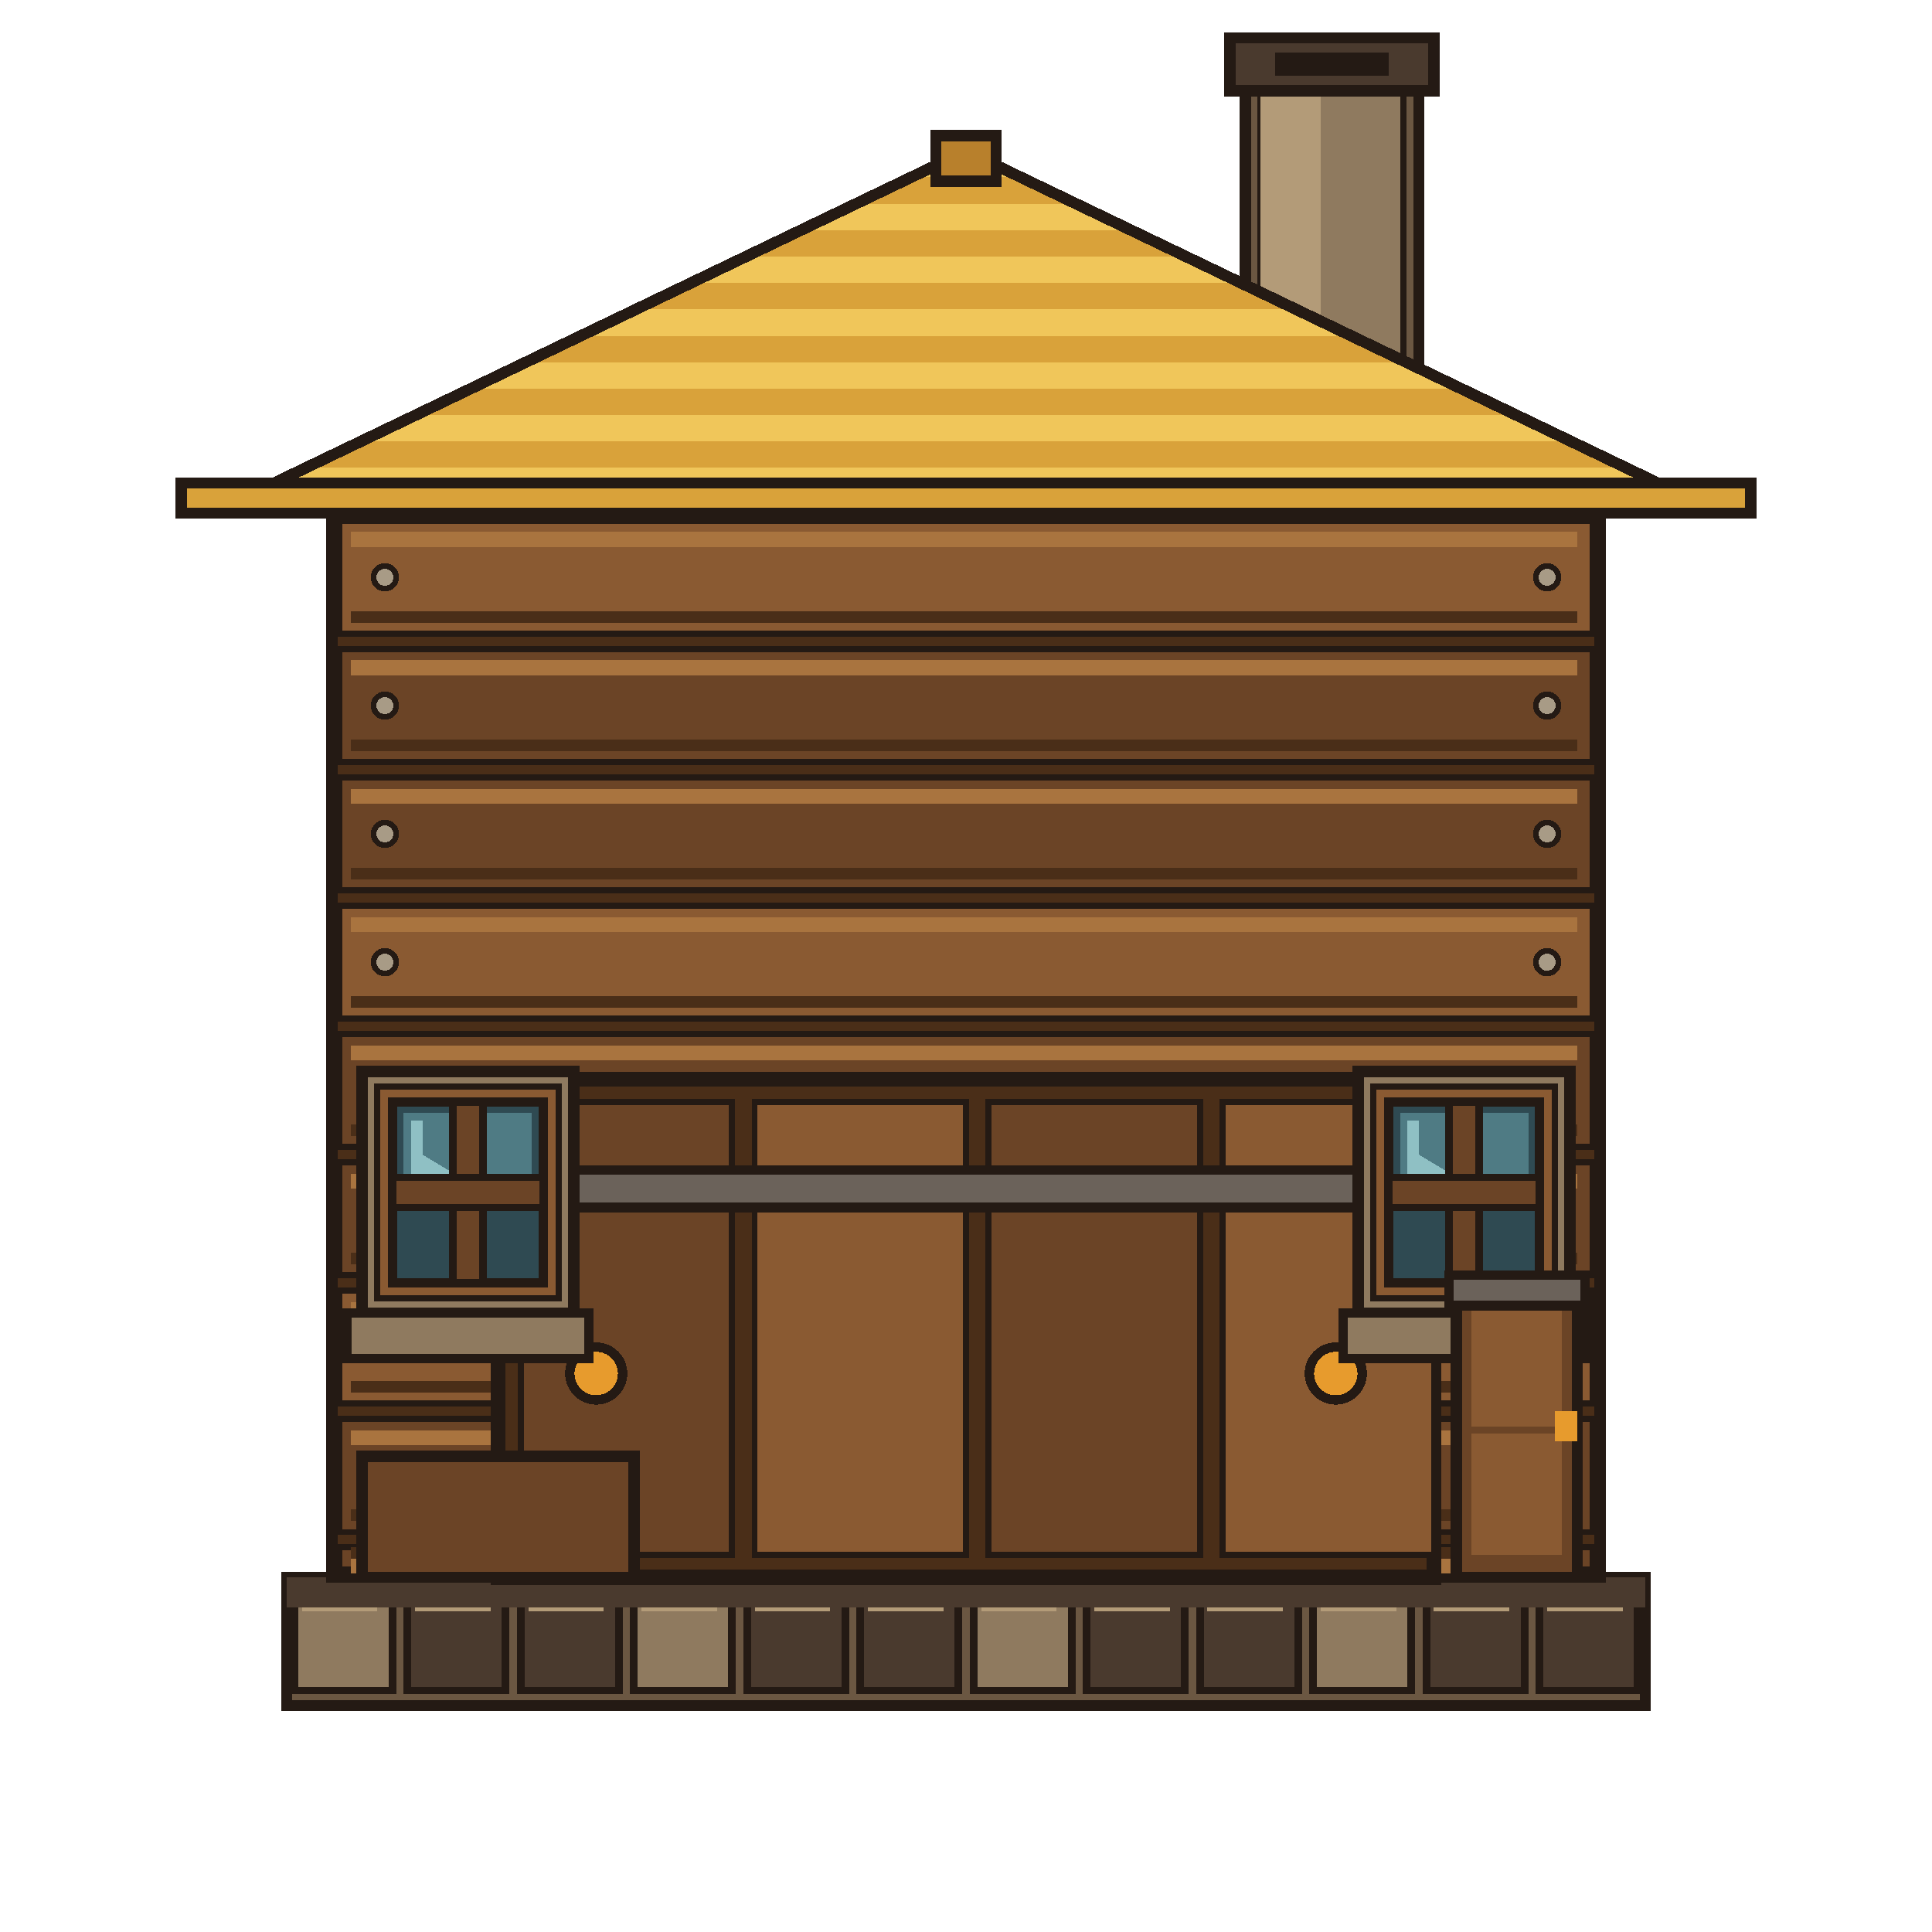
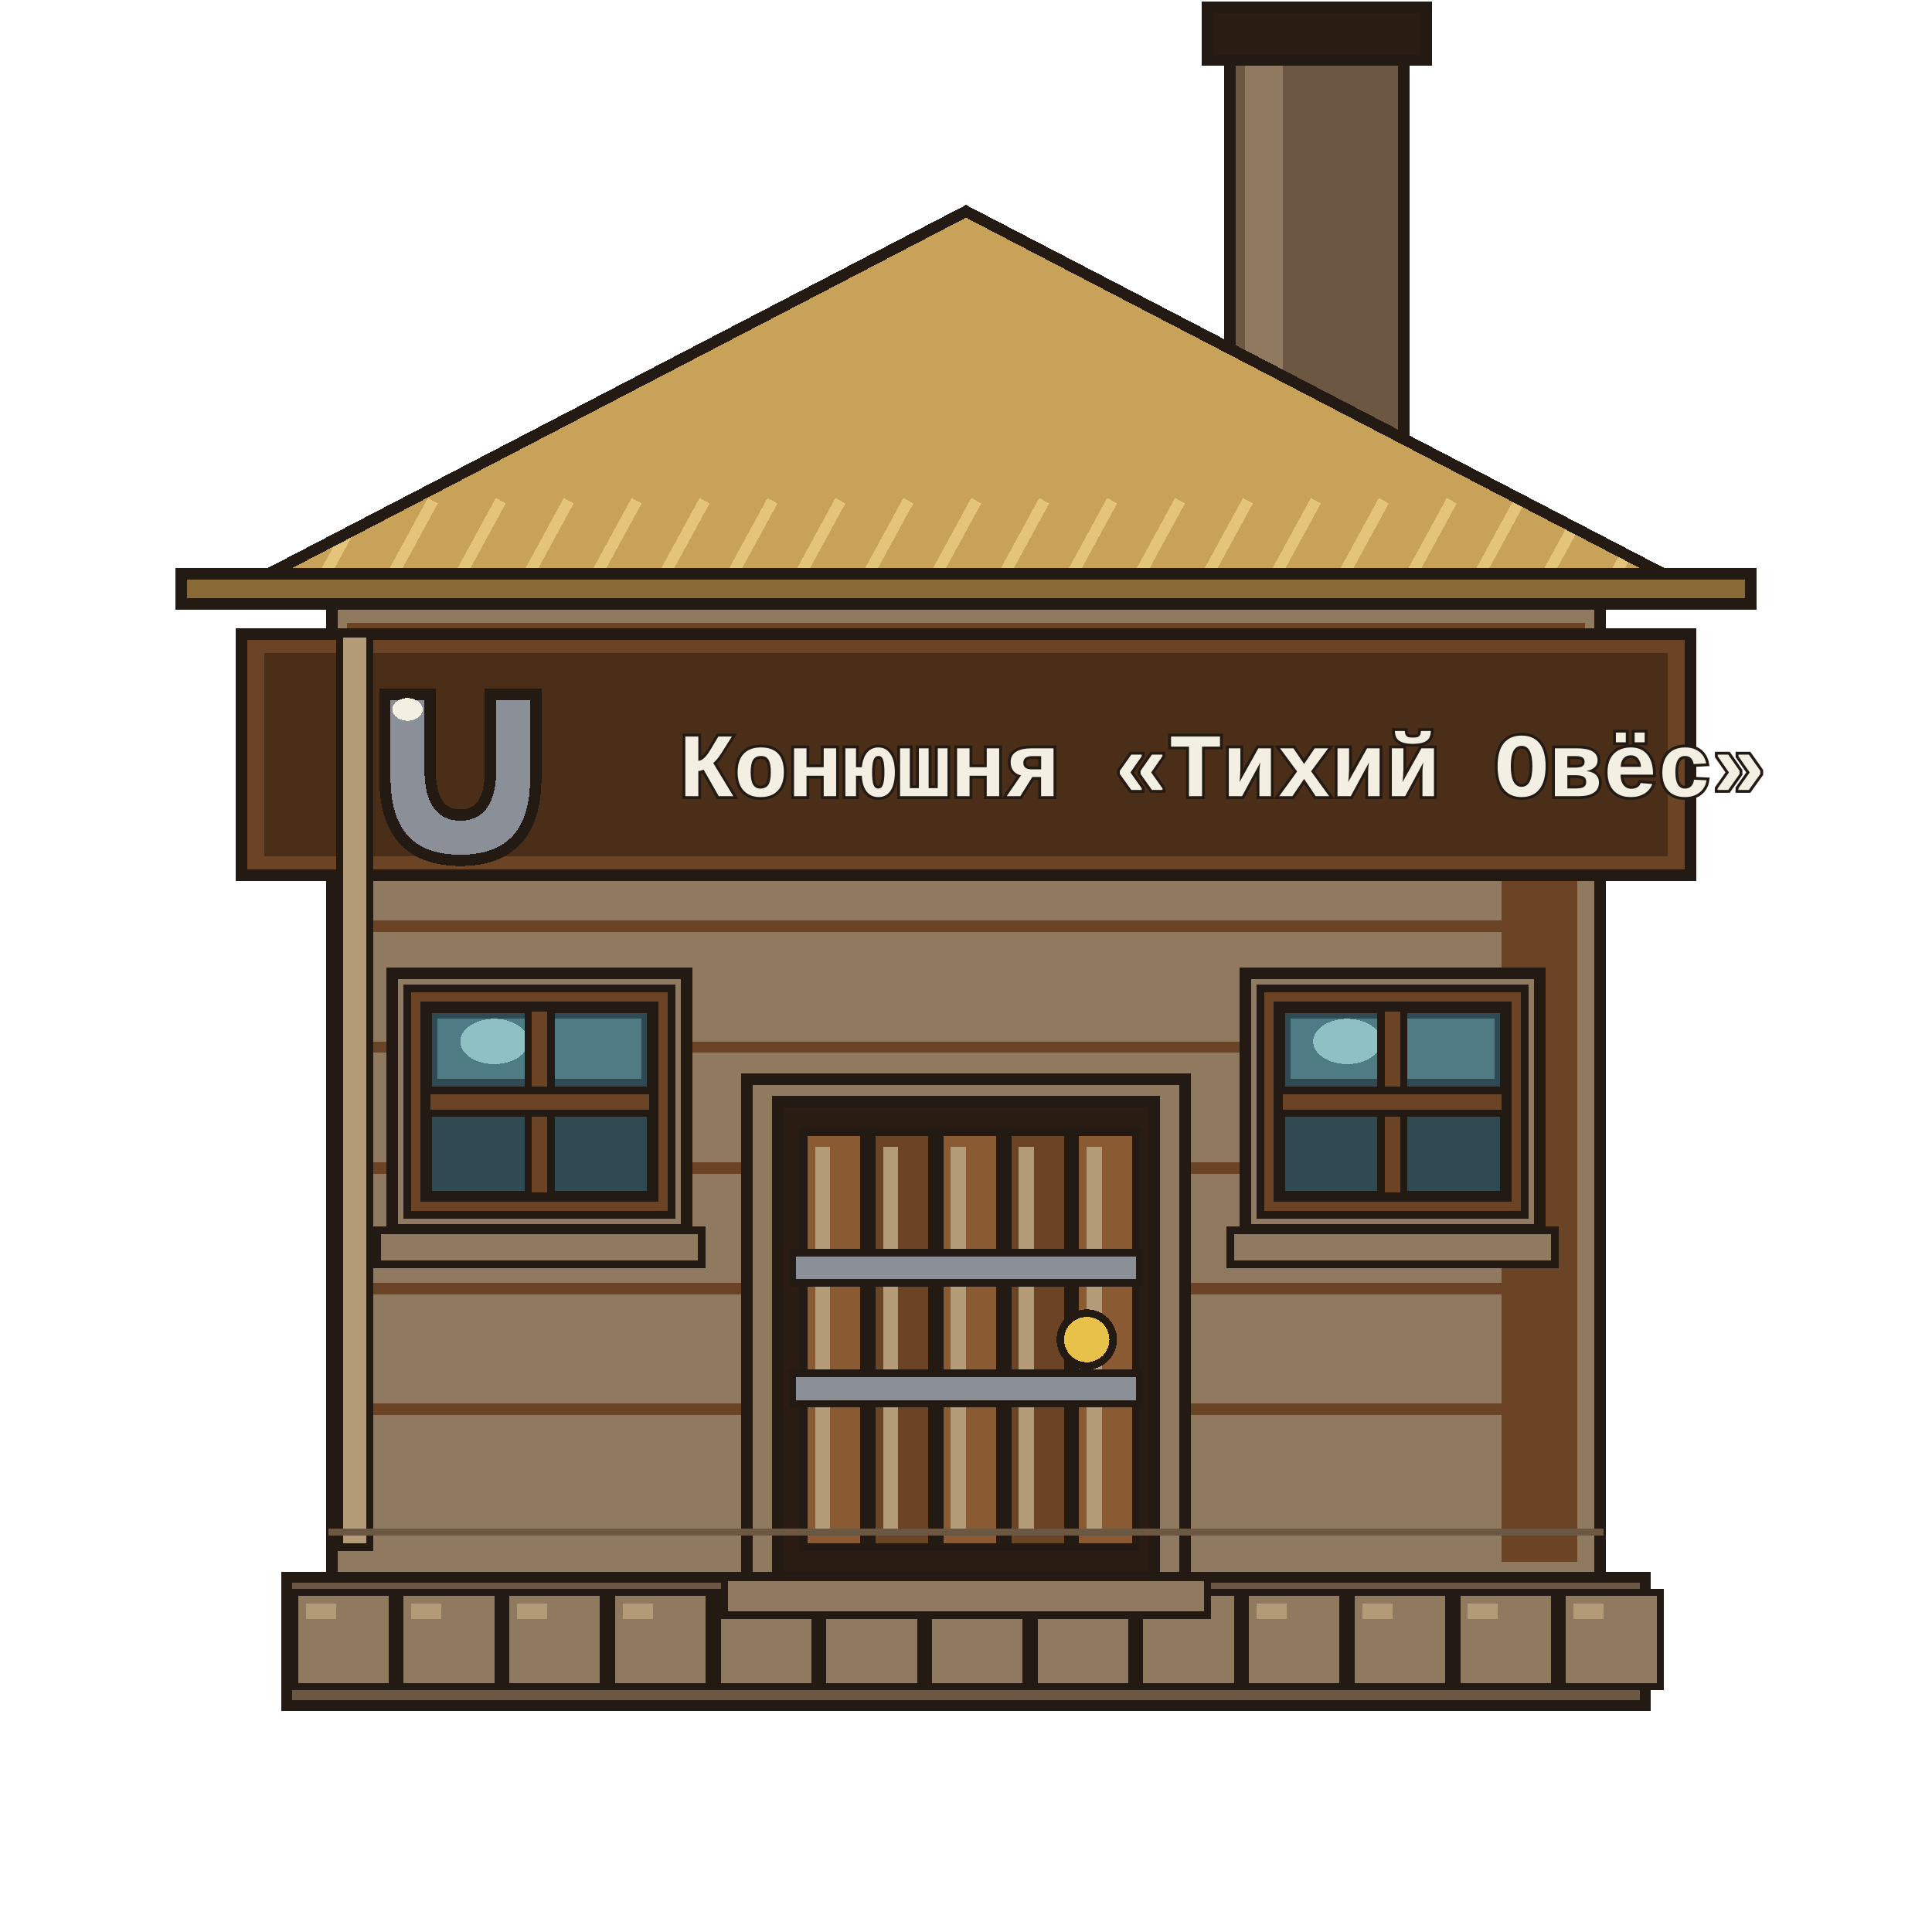
<svg xmlns="http://www.w3.org/2000/svg" viewBox="0 0 512 512" shape-rendering="crispEdges">
+   <g id="chimney">
+     <path d="M326 8 H372 V120 H326Z" fill="#6b5742" stroke="#241a14" stroke-width="3" stroke-linejoin="miter" stroke-linecap="square" />
+     <path d="M330 12 H340 V116 H330Z" fill="#8f7a5f" stroke="none" />
+     <path d="M320 2 H378 V16 H320Z" fill="#2a1c12" stroke="#241a14" stroke-width="3" stroke-linejoin="miter" stroke-linecap="square" />
+   </g>
  <g id="base">
    <path d="M76 418 H436 V452 H76Z" fill="#6b5742" stroke="#241a14" stroke-width="3" stroke-linejoin="miter" stroke-linecap="square" />
-     <path d="M78 421 H104 V448 H78Z" fill="#8f7a5f" stroke="#241a14" stroke-width="2" stroke-linejoin="miter" stroke-linecap="square" />
-     <path d="M80 423 H100 V427 H80Z" fill="#b39b78" stroke="none" />
-     <path d="M108 421 H134 V448 H108Z" fill="#4a3a2e" stroke="#241a14" stroke-width="2" stroke-linejoin="miter" stroke-linecap="square" />
-     <path d="M110 423 H130 V427 H110Z" fill="#b39b78" stroke="none" />
-     <path d="M138 421 H164 V448 H138Z" fill="#4a3a2e" stroke="#241a14" stroke-width="2" stroke-linejoin="miter" stroke-linecap="square" />
-     <path d="M140 423 H160 V427 H140Z" fill="#b39b78" stroke="none" />
-     <path d="M168 421 H194 V448 H168Z" fill="#8f7a5f" stroke="#241a14" stroke-width="2" stroke-linejoin="miter" stroke-linecap="square" />
-     <path d="M170 423 H190 V427 H170Z" fill="#b39b78" stroke="none" />
-     <path d="M198 421 H224 V448 H198Z" fill="#4a3a2e" stroke="#241a14" stroke-width="2" stroke-linejoin="miter" stroke-linecap="square" />
-     <path d="M200 423 H220 V427 H200Z" fill="#b39b78" stroke="none" />
-     <path d="M228 421 H254 V448 H228Z" fill="#4a3a2e" stroke="#241a14" stroke-width="2" stroke-linejoin="miter" stroke-linecap="square" />
-     <path d="M230 423 H250 V427 H230Z" fill="#b39b78" stroke="none" />
-     <path d="M258 421 H284 V448 H258Z" fill="#8f7a5f" stroke="#241a14" stroke-width="2" stroke-linejoin="miter" stroke-linecap="square" />
-     <path d="M260 423 H280 V427 H260Z" fill="#b39b78" stroke="none" />
-     <path d="M288 421 H314 V448 H288Z" fill="#4a3a2e" stroke="#241a14" stroke-width="2" stroke-linejoin="miter" stroke-linecap="square" />
-     <path d="M290 423 H310 V427 H290Z" fill="#b39b78" stroke="none" />
-     <path d="M318 421 H344 V448 H318Z" fill="#4a3a2e" stroke="#241a14" stroke-width="2" stroke-linejoin="miter" stroke-linecap="square" />
-     <path d="M320 423 H340 V427 H320Z" fill="#b39b78" stroke="none" />
-     <path d="M348 421 H374 V448 H348Z" fill="#8f7a5f" stroke="#241a14" stroke-width="2" stroke-linejoin="miter" stroke-linecap="square" />
-     <path d="M350 423 H370 V427 H350Z" fill="#b39b78" stroke="none" />
-     <path d="M378 421 H404 V448 H378Z" fill="#4a3a2e" stroke="#241a14" stroke-width="2" stroke-linejoin="miter" stroke-linecap="square" />
-     <path d="M380 423 H400 V427 H380Z" fill="#b39b78" stroke="none" />
-     <path d="M408 421 H434 V448 H408Z" fill="#4a3a2e" stroke="#241a14" stroke-width="2" stroke-linejoin="miter" stroke-linecap="square" />
-     <path d="M410 423 H430 V427 H410Z" fill="#b39b78" stroke="none" />
-     <path d="M76 418 H436 V426 H76Z" fill="#4a3a2e" stroke="none" />
-     <path d="M88 136 H424 V418 H88Z" fill="#4a2e18" stroke="#241a14" stroke-width="3" stroke-linejoin="miter" stroke-linecap="square" />
-     <path d="M90 138 H422 V168 H90Z" fill="#8a5a32" stroke="#241a14" stroke-width="1.6" stroke-linejoin="miter" stroke-linecap="square" />
-     <path d="M93 141 H418 V145 H93Z" fill="#a9743f" stroke="none" />
-     <path d="M93 162 H418 V165 H93Z" fill="#4a2e18" stroke="none" />
-     <circle cx="102" cy="153" r="3" fill="#a89b86" stroke="#241a14" stroke-width="1.5" />
-     <circle cx="410" cy="153" r="3" fill="#a89b86" stroke="#241a14" stroke-width="1.5" />
-     <path d="M90 172 H422 V202 H90Z" fill="#6b4426" stroke="#241a14" stroke-width="1.6" stroke-linejoin="miter" stroke-linecap="square" />
-     <path d="M93 175 H418 V179 H93Z" fill="#a9743f" stroke="none" />
-     <path d="M93 196 H418 V199 H93Z" fill="#4a2e18" stroke="none" />
-     <circle cx="102" cy="187" r="3" fill="#a89b86" stroke="#241a14" stroke-width="1.5" />
-     <circle cx="410" cy="187" r="3" fill="#a89b86" stroke="#241a14" stroke-width="1.5" />
-     <path d="M90 206 H422 V236 H90Z" fill="#6b4426" stroke="#241a14" stroke-width="1.6" stroke-linejoin="miter" stroke-linecap="square" />
-     <path d="M93 209 H418 V213 H93Z" fill="#a9743f" stroke="none" />
-     <path d="M93 230 H418 V233 H93Z" fill="#4a2e18" stroke="none" />
-     <circle cx="102" cy="221" r="3" fill="#a89b86" stroke="#241a14" stroke-width="1.5" />
-     <circle cx="410" cy="221" r="3" fill="#a89b86" stroke="#241a14" stroke-width="1.5" />
-     <path d="M90 240 H422 V270 H90Z" fill="#8a5a32" stroke="#241a14" stroke-width="1.6" stroke-linejoin="miter" stroke-linecap="square" />
-     <path d="M93 243 H418 V247 H93Z" fill="#a9743f" stroke="none" />
-     <path d="M93 264 H418 V267 H93Z" fill="#4a2e18" stroke="none" />
-     <circle cx="102" cy="255" r="3" fill="#a89b86" stroke="#241a14" stroke-width="1.5" />
-     <circle cx="410" cy="255" r="3" fill="#a89b86" stroke="#241a14" stroke-width="1.5" />
-     <path d="M90 274 H422 V304 H90Z" fill="#6b4426" stroke="#241a14" stroke-width="1.6" stroke-linejoin="miter" stroke-linecap="square" />
-     <path d="M93 277 H418 V281 H93Z" fill="#a9743f" stroke="none" />
-     <path d="M93 298 H418 V301 H93Z" fill="#4a2e18" stroke="none" />
-     <circle cx="102" cy="289" r="3" fill="#a89b86" stroke="#241a14" stroke-width="1.5" />
-     <circle cx="410" cy="289" r="3" fill="#a89b86" stroke="#241a14" stroke-width="1.5" />
-     <path d="M90 308 H422 V338 H90Z" fill="#6b4426" stroke="#241a14" stroke-width="1.6" stroke-linejoin="miter" stroke-linecap="square" />
-     <path d="M93 311 H418 V315 H93Z" fill="#a9743f" stroke="none" />
-     <path d="M93 332 H418 V335 H93Z" fill="#4a2e18" stroke="none" />
-     <circle cx="102" cy="323" r="3" fill="#a89b86" stroke="#241a14" stroke-width="1.5" />
-     <circle cx="410" cy="323" r="3" fill="#a89b86" stroke="#241a14" stroke-width="1.5" />
-     <path d="M90 342 H422 V372 H90Z" fill="#8a5a32" stroke="#241a14" stroke-width="1.6" stroke-linejoin="miter" stroke-linecap="square" />
-     <path d="M93 345 H418 V349 H93Z" fill="#a9743f" stroke="none" />
-     <path d="M93 366 H418 V369 H93Z" fill="#4a2e18" stroke="none" />
-     <circle cx="102" cy="357" r="3" fill="#a89b86" stroke="#241a14" stroke-width="1.5" />
-     <circle cx="410" cy="357" r="3" fill="#a89b86" stroke="#241a14" stroke-width="1.5" />
-     <path d="M90 376 H422 V406 H90Z" fill="#6b4426" stroke="#241a14" stroke-width="1.6" stroke-linejoin="miter" stroke-linecap="square" />
-     <path d="M93 379 H418 V383 H93Z" fill="#a9743f" stroke="none" />
-     <path d="M93 400 H418 V403 H93Z" fill="#4a2e18" stroke="none" />
-     <circle cx="102" cy="391" r="3" fill="#a89b86" stroke="#241a14" stroke-width="1.5" />
-     <circle cx="410" cy="391" r="3" fill="#a89b86" stroke="#241a14" stroke-width="1.5" />
-     <path d="M90 410 H422 V416 H90Z" fill="#6b4426" stroke="#241a14" stroke-width="1.6" stroke-linejoin="miter" stroke-linecap="square" />
-     <path d="M93 413 H418 V417 H93Z" fill="#a9743f" stroke="none" />
-     <path d="M93 410 H418 V413 H93Z" fill="#4a2e18" stroke="none" />
-     <circle cx="102" cy="413" r="3" fill="#a89b86" stroke="#241a14" stroke-width="1.5" />
-     <circle cx="410" cy="413" r="3" fill="#a89b86" stroke="#241a14" stroke-width="1.5" />
+     <path d="M78 422 H104 V447 H78Z" fill="#8f7a5f" stroke="#241a14" stroke-width="2" stroke-linejoin="miter" stroke-linecap="square" />
+     <path d="M81 425 H89 V429 H81Z" fill="#b39b78" stroke="none" />
+     <path d="M106 422 H132 V447 H106Z" fill="#8f7a5f" stroke="#241a14" stroke-width="2" stroke-linejoin="miter" stroke-linecap="square" />
+     <path d="M109 425 H117 V429 H109Z" fill="#b39b78" stroke="none" />
+     <path d="M134 422 H160 V447 H134Z" fill="#8f7a5f" stroke="#241a14" stroke-width="2" stroke-linejoin="miter" stroke-linecap="square" />
+     <path d="M137 425 H145 V429 H137Z" fill="#b39b78" stroke="none" />
+     <path d="M162 422 H188 V447 H162Z" fill="#8f7a5f" stroke="#241a14" stroke-width="2" stroke-linejoin="miter" stroke-linecap="square" />
+     <path d="M165 425 H173 V429 H165Z" fill="#b39b78" stroke="none" />
+     <path d="M190 422 H216 V447 H190Z" fill="#8f7a5f" stroke="#241a14" stroke-width="2" stroke-linejoin="miter" stroke-linecap="square" />
+     <path d="M193 425 H201 V429 H193Z" fill="#b39b78" stroke="none" />
+     <path d="M218 422 H244 V447 H218Z" fill="#8f7a5f" stroke="#241a14" stroke-width="2" stroke-linejoin="miter" stroke-linecap="square" />
+     <path d="M221 425 H229 V429 H221Z" fill="#b39b78" stroke="none" />
+     <path d="M246 422 H272 V447 H246Z" fill="#8f7a5f" stroke="#241a14" stroke-width="2" stroke-linejoin="miter" stroke-linecap="square" />
+     <path d="M249 425 H257 V429 H249Z" fill="#b39b78" stroke="none" />
+     <path d="M274 422 H300 V447 H274Z" fill="#8f7a5f" stroke="#241a14" stroke-width="2" stroke-linejoin="miter" stroke-linecap="square" />
+     <path d="M277 425 H285 V429 H277Z" fill="#b39b78" stroke="none" />
+     <path d="M302 422 H328 V447 H302Z" fill="#8f7a5f" stroke="#241a14" stroke-width="2" stroke-linejoin="miter" stroke-linecap="square" />
+     <path d="M305 425 H313 V429 H305Z" fill="#b39b78" stroke="none" />
+     <path d="M330 422 H356 V447 H330Z" fill="#8f7a5f" stroke="#241a14" stroke-width="2" stroke-linejoin="miter" stroke-linecap="square" />
+     <path d="M333 425 H341 V429 H333Z" fill="#b39b78" stroke="none" />
+     <path d="M358 422 H384 V447 H358Z" fill="#8f7a5f" stroke="#241a14" stroke-width="2" stroke-linejoin="miter" stroke-linecap="square" />
+     <path d="M361 425 H369 V429 H361Z" fill="#b39b78" stroke="none" />
+     <path d="M386 422 H412 V447 H386Z" fill="#8f7a5f" stroke="#241a14" stroke-width="2" stroke-linejoin="miter" stroke-linecap="square" />
+     <path d="M389 425 H397 V429 H389Z" fill="#b39b78" stroke="none" />
+     <path d="M414 422 H440 V447 H414Z" fill="#8f7a5f" stroke="#241a14" stroke-width="2" stroke-linejoin="miter" stroke-linecap="square" />
+     <path d="M417 425 H425 V429 H417Z" fill="#b39b78" stroke="none" />
  </g>
-   <g id="chimney">
-     <path d="M330 16 H376 V112 H330Z" fill="#6b5742" stroke="#241a14" stroke-width="3" stroke-linejoin="miter" stroke-linecap="square" />
-     <path d="M334 20 H372 V108 H334Z" fill="#8f7a5f" stroke="#241a14" stroke-width="1.6" stroke-linejoin="miter" stroke-linecap="square" />
-     <path d="M334 20 H350 V108 H334Z" fill="#b39b78" stroke="none" />
-     <path d="M326 10 H380 V24 H326Z" fill="#4a3a2e" stroke="#241a14" stroke-width="3" stroke-linejoin="miter" stroke-linecap="square" />
-     <path d="M338 14 H368 V20 H338Z" fill="#241a14" stroke="none" />
+   <g id="wall">
+     <path d="M88 160 H424 V418 H88Z" fill="#8f7a5f" stroke="#241a14" stroke-width="3" stroke-linejoin="miter" stroke-linecap="square" />
+     <path d="M92 165 H420 V175 H92Z" fill="#6b4426" stroke="none" />
+     <path d="M96 178 H416 V186 H96Z" fill="#8f7a5f" stroke="none" />
+     <path d="M398 168 H418 V414 H398Z" fill="#6b4426" stroke="none" />
+     <path d="M94 180 H418 V183 H94Z" fill="#6b4426" stroke="none" />
+     <path d="M94 212 H418 V215 H94Z" fill="#6b4426" stroke="none" />
+     <path d="M94 244 H418 V247 H94Z" fill="#6b4426" stroke="none" />
+     <path d="M94 276 H418 V279 H94Z" fill="#6b4426" stroke="none" />
+     <path d="M94 308 H418 V311 H94Z" fill="#6b4426" stroke="none" />
+     <path d="M94 340 H418 V343 H94Z" fill="#6b4426" stroke="none" />
+     <path d="M94 372 H418 V375 H94Z" fill="#6b4426" stroke="none" />
  </g>
  <g id="roof">
    <defs>
      <clipPath id="roofClip">
-         <path d="M56 136 L256 40 L456 136Z" />
+         <path d="M56 160 L256 56 L456 160Z" />
      </clipPath>
    </defs>
-     <path d="M56 136 L256 40 L456 136Z" fill="#b8802c" stroke="#241a14" stroke-width="3" stroke-linejoin="miter" stroke-linecap="square" />
+     <path d="M56 160 L256 56 L456 160Z" fill="#c9a25a" stroke="#241a14" stroke-width="3" stroke-linejoin="miter" />
    <g clip-path="url(#roofClip)">
-       <rect x="32" y="40" width="24" height="7" fill="#f0c65a" />
-       <rect x="32" y="47" width="24" height="7" fill="#d9a23a" />
-       <rect x="56" y="40" width="24" height="7" fill="#f0c65a" />
-       <rect x="56" y="47" width="24" height="7" fill="#d9a23a" />
-       <rect x="80" y="40" width="24" height="7" fill="#f0c65a" />
-       <rect x="80" y="47" width="24" height="7" fill="#d9a23a" />
-       <rect x="104" y="40" width="24" height="7" fill="#f0c65a" />
-       <rect x="104" y="47" width="24" height="7" fill="#d9a23a" />
-       <rect x="128" y="40" width="24" height="7" fill="#f0c65a" />
-       <rect x="128" y="47" width="24" height="7" fill="#d9a23a" />
-       <rect x="152" y="40" width="24" height="7" fill="#f0c65a" />
-       <rect x="152" y="47" width="24" height="7" fill="#d9a23a" />
-       <rect x="176" y="40" width="24" height="7" fill="#f0c65a" />
-       <rect x="176" y="47" width="24" height="7" fill="#d9a23a" />
-       <rect x="200" y="40" width="24" height="7" fill="#f0c65a" />
-       <rect x="200" y="47" width="24" height="7" fill="#d9a23a" />
-       <rect x="224" y="40" width="24" height="7" fill="#f0c65a" />
-       <rect x="224" y="47" width="24" height="7" fill="#d9a23a" />
-       <rect x="248" y="40" width="24" height="7" fill="#f0c65a" />
-       <rect x="248" y="47" width="24" height="7" fill="#d9a23a" />
-       <rect x="272" y="40" width="24" height="7" fill="#f0c65a" />
-       <rect x="272" y="47" width="24" height="7" fill="#d9a23a" />
-       <rect x="296" y="40" width="24" height="7" fill="#f0c65a" />
-       <rect x="296" y="47" width="24" height="7" fill="#d9a23a" />
-       <rect x="320" y="40" width="24" height="7" fill="#f0c65a" />
-       <rect x="320" y="47" width="24" height="7" fill="#d9a23a" />
-       <rect x="344" y="40" width="24" height="7" fill="#f0c65a" />
-       <rect x="344" y="47" width="24" height="7" fill="#d9a23a" />
-       <rect x="368" y="40" width="24" height="7" fill="#f0c65a" />
-       <rect x="368" y="47" width="24" height="7" fill="#d9a23a" />
-       <rect x="392" y="40" width="24" height="7" fill="#f0c65a" />
-       <rect x="392" y="47" width="24" height="7" fill="#d9a23a" />
-       <rect x="416" y="40" width="24" height="7" fill="#f0c65a" />
-       <rect x="416" y="47" width="24" height="7" fill="#d9a23a" />
-       <rect x="440" y="40" width="24" height="7" fill="#f0c65a" />
-       <rect x="440" y="47" width="24" height="7" fill="#d9a23a" />
-       <rect x="44" y="54" width="24" height="7" fill="#f0c65a" />
-       <rect x="44" y="61" width="24" height="7" fill="#d9a23a" />
-       <rect x="68" y="54" width="24" height="7" fill="#f0c65a" />
-       <rect x="68" y="61" width="24" height="7" fill="#d9a23a" />
-       <rect x="92" y="54" width="24" height="7" fill="#f0c65a" />
-       <rect x="92" y="61" width="24" height="7" fill="#d9a23a" />
-       <rect x="116" y="54" width="24" height="7" fill="#f0c65a" />
-       <rect x="116" y="61" width="24" height="7" fill="#d9a23a" />
-       <rect x="140" y="54" width="24" height="7" fill="#f0c65a" />
-       <rect x="140" y="61" width="24" height="7" fill="#d9a23a" />
-       <rect x="164" y="54" width="24" height="7" fill="#f0c65a" />
-       <rect x="164" y="61" width="24" height="7" fill="#d9a23a" />
-       <rect x="188" y="54" width="24" height="7" fill="#f0c65a" />
-       <rect x="188" y="61" width="24" height="7" fill="#d9a23a" />
-       <rect x="212" y="54" width="24" height="7" fill="#f0c65a" />
-       <rect x="212" y="61" width="24" height="7" fill="#d9a23a" />
-       <rect x="236" y="54" width="24" height="7" fill="#f0c65a" />
-       <rect x="236" y="61" width="24" height="7" fill="#d9a23a" />
-       <rect x="260" y="54" width="24" height="7" fill="#f0c65a" />
-       <rect x="260" y="61" width="24" height="7" fill="#d9a23a" />
-       <rect x="284" y="54" width="24" height="7" fill="#f0c65a" />
-       <rect x="284" y="61" width="24" height="7" fill="#d9a23a" />
-       <rect x="308" y="54" width="24" height="7" fill="#f0c65a" />
-       <rect x="308" y="61" width="24" height="7" fill="#d9a23a" />
-       <rect x="332" y="54" width="24" height="7" fill="#f0c65a" />
-       <rect x="332" y="61" width="24" height="7" fill="#d9a23a" />
-       <rect x="356" y="54" width="24" height="7" fill="#f0c65a" />
-       <rect x="356" y="61" width="24" height="7" fill="#d9a23a" />
-       <rect x="380" y="54" width="24" height="7" fill="#f0c65a" />
-       <rect x="380" y="61" width="24" height="7" fill="#d9a23a" />
-       <rect x="404" y="54" width="24" height="7" fill="#f0c65a" />
-       <rect x="404" y="61" width="24" height="7" fill="#d9a23a" />
-       <rect x="428" y="54" width="24" height="7" fill="#f0c65a" />
-       <rect x="428" y="61" width="24" height="7" fill="#d9a23a" />
-       <rect x="452" y="54" width="24" height="7" fill="#f0c65a" />
-       <rect x="452" y="61" width="24" height="7" fill="#d9a23a" />
-       <rect x="32" y="68" width="24" height="7" fill="#f0c65a" />
-       <rect x="32" y="75" width="24" height="7" fill="#d9a23a" />
-       <rect x="56" y="68" width="24" height="7" fill="#f0c65a" />
-       <rect x="56" y="75" width="24" height="7" fill="#d9a23a" />
-       <rect x="80" y="68" width="24" height="7" fill="#f0c65a" />
-       <rect x="80" y="75" width="24" height="7" fill="#d9a23a" />
-       <rect x="104" y="68" width="24" height="7" fill="#f0c65a" />
-       <rect x="104" y="75" width="24" height="7" fill="#d9a23a" />
-       <rect x="128" y="68" width="24" height="7" fill="#f0c65a" />
-       <rect x="128" y="75" width="24" height="7" fill="#d9a23a" />
-       <rect x="152" y="68" width="24" height="7" fill="#f0c65a" />
-       <rect x="152" y="75" width="24" height="7" fill="#d9a23a" />
-       <rect x="176" y="68" width="24" height="7" fill="#f0c65a" />
-       <rect x="176" y="75" width="24" height="7" fill="#d9a23a" />
-       <rect x="200" y="68" width="24" height="7" fill="#f0c65a" />
-       <rect x="200" y="75" width="24" height="7" fill="#d9a23a" />
-       <rect x="224" y="68" width="24" height="7" fill="#f0c65a" />
-       <rect x="224" y="75" width="24" height="7" fill="#d9a23a" />
-       <rect x="248" y="68" width="24" height="7" fill="#f0c65a" />
-       <rect x="248" y="75" width="24" height="7" fill="#d9a23a" />
-       <rect x="272" y="68" width="24" height="7" fill="#f0c65a" />
-       <rect x="272" y="75" width="24" height="7" fill="#d9a23a" />
-       <rect x="296" y="68" width="24" height="7" fill="#f0c65a" />
-       <rect x="296" y="75" width="24" height="7" fill="#d9a23a" />
-       <rect x="320" y="68" width="24" height="7" fill="#f0c65a" />
-       <rect x="320" y="75" width="24" height="7" fill="#d9a23a" />
-       <rect x="344" y="68" width="24" height="7" fill="#f0c65a" />
-       <rect x="344" y="75" width="24" height="7" fill="#d9a23a" />
-       <rect x="368" y="68" width="24" height="7" fill="#f0c65a" />
-       <rect x="368" y="75" width="24" height="7" fill="#d9a23a" />
-       <rect x="392" y="68" width="24" height="7" fill="#f0c65a" />
-       <rect x="392" y="75" width="24" height="7" fill="#d9a23a" />
-       <rect x="416" y="68" width="24" height="7" fill="#f0c65a" />
-       <rect x="416" y="75" width="24" height="7" fill="#d9a23a" />
-       <rect x="440" y="68" width="24" height="7" fill="#f0c65a" />
-       <rect x="440" y="75" width="24" height="7" fill="#d9a23a" />
-       <rect x="44" y="82" width="24" height="7" fill="#f0c65a" />
-       <rect x="44" y="89" width="24" height="7" fill="#d9a23a" />
-       <rect x="68" y="82" width="24" height="7" fill="#f0c65a" />
-       <rect x="68" y="89" width="24" height="7" fill="#d9a23a" />
-       <rect x="92" y="82" width="24" height="7" fill="#f0c65a" />
-       <rect x="92" y="89" width="24" height="7" fill="#d9a23a" />
-       <rect x="116" y="82" width="24" height="7" fill="#f0c65a" />
-       <rect x="116" y="89" width="24" height="7" fill="#d9a23a" />
-       <rect x="140" y="82" width="24" height="7" fill="#f0c65a" />
-       <rect x="140" y="89" width="24" height="7" fill="#d9a23a" />
-       <rect x="164" y="82" width="24" height="7" fill="#f0c65a" />
-       <rect x="164" y="89" width="24" height="7" fill="#d9a23a" />
-       <rect x="188" y="82" width="24" height="7" fill="#f0c65a" />
-       <rect x="188" y="89" width="24" height="7" fill="#d9a23a" />
-       <rect x="212" y="82" width="24" height="7" fill="#f0c65a" />
-       <rect x="212" y="89" width="24" height="7" fill="#d9a23a" />
-       <rect x="236" y="82" width="24" height="7" fill="#f0c65a" />
-       <rect x="236" y="89" width="24" height="7" fill="#d9a23a" />
-       <rect x="260" y="82" width="24" height="7" fill="#f0c65a" />
-       <rect x="260" y="89" width="24" height="7" fill="#d9a23a" />
-       <rect x="284" y="82" width="24" height="7" fill="#f0c65a" />
-       <rect x="284" y="89" width="24" height="7" fill="#d9a23a" />
-       <rect x="308" y="82" width="24" height="7" fill="#f0c65a" />
-       <rect x="308" y="89" width="24" height="7" fill="#d9a23a" />
-       <rect x="332" y="82" width="24" height="7" fill="#f0c65a" />
-       <rect x="332" y="89" width="24" height="7" fill="#d9a23a" />
-       <rect x="356" y="82" width="24" height="7" fill="#f0c65a" />
-       <rect x="356" y="89" width="24" height="7" fill="#d9a23a" />
-       <rect x="380" y="82" width="24" height="7" fill="#f0c65a" />
-       <rect x="380" y="89" width="24" height="7" fill="#d9a23a" />
-       <rect x="404" y="82" width="24" height="7" fill="#f0c65a" />
-       <rect x="404" y="89" width="24" height="7" fill="#d9a23a" />
-       <rect x="428" y="82" width="24" height="7" fill="#f0c65a" />
-       <rect x="428" y="89" width="24" height="7" fill="#d9a23a" />
-       <rect x="452" y="82" width="24" height="7" fill="#f0c65a" />
-       <rect x="452" y="89" width="24" height="7" fill="#d9a23a" />
-       <rect x="32" y="96" width="24" height="7" fill="#f0c65a" />
-       <rect x="32" y="103" width="24" height="7" fill="#d9a23a" />
-       <rect x="56" y="96" width="24" height="7" fill="#f0c65a" />
-       <rect x="56" y="103" width="24" height="7" fill="#d9a23a" />
-       <rect x="80" y="96" width="24" height="7" fill="#f0c65a" />
-       <rect x="80" y="103" width="24" height="7" fill="#d9a23a" />
-       <rect x="104" y="96" width="24" height="7" fill="#f0c65a" />
-       <rect x="104" y="103" width="24" height="7" fill="#d9a23a" />
-       <rect x="128" y="96" width="24" height="7" fill="#f0c65a" />
-       <rect x="128" y="103" width="24" height="7" fill="#d9a23a" />
-       <rect x="152" y="96" width="24" height="7" fill="#f0c65a" />
-       <rect x="152" y="103" width="24" height="7" fill="#d9a23a" />
-       <rect x="176" y="96" width="24" height="7" fill="#f0c65a" />
-       <rect x="176" y="103" width="24" height="7" fill="#d9a23a" />
-       <rect x="200" y="96" width="24" height="7" fill="#f0c65a" />
-       <rect x="200" y="103" width="24" height="7" fill="#d9a23a" />
-       <rect x="224" y="96" width="24" height="7" fill="#f0c65a" />
-       <rect x="224" y="103" width="24" height="7" fill="#d9a23a" />
-       <rect x="248" y="96" width="24" height="7" fill="#f0c65a" />
-       <rect x="248" y="103" width="24" height="7" fill="#d9a23a" />
-       <rect x="272" y="96" width="24" height="7" fill="#f0c65a" />
-       <rect x="272" y="103" width="24" height="7" fill="#d9a23a" />
-       <rect x="296" y="96" width="24" height="7" fill="#f0c65a" />
-       <rect x="296" y="103" width="24" height="7" fill="#d9a23a" />
-       <rect x="320" y="96" width="24" height="7" fill="#f0c65a" />
-       <rect x="320" y="103" width="24" height="7" fill="#d9a23a" />
-       <rect x="344" y="96" width="24" height="7" fill="#f0c65a" />
-       <rect x="344" y="103" width="24" height="7" fill="#d9a23a" />
-       <rect x="368" y="96" width="24" height="7" fill="#f0c65a" />
-       <rect x="368" y="103" width="24" height="7" fill="#d9a23a" />
-       <rect x="392" y="96" width="24" height="7" fill="#f0c65a" />
-       <rect x="392" y="103" width="24" height="7" fill="#d9a23a" />
-       <rect x="416" y="96" width="24" height="7" fill="#f0c65a" />
-       <rect x="416" y="103" width="24" height="7" fill="#d9a23a" />
-       <rect x="440" y="96" width="24" height="7" fill="#f0c65a" />
-       <rect x="440" y="103" width="24" height="7" fill="#d9a23a" />
-       <rect x="44" y="110" width="24" height="7" fill="#f0c65a" />
-       <rect x="44" y="117" width="24" height="7" fill="#d9a23a" />
-       <rect x="68" y="110" width="24" height="7" fill="#f0c65a" />
-       <rect x="68" y="117" width="24" height="7" fill="#d9a23a" />
-       <rect x="92" y="110" width="24" height="7" fill="#f0c65a" />
-       <rect x="92" y="117" width="24" height="7" fill="#d9a23a" />
-       <rect x="116" y="110" width="24" height="7" fill="#f0c65a" />
-       <rect x="116" y="117" width="24" height="7" fill="#d9a23a" />
-       <rect x="140" y="110" width="24" height="7" fill="#f0c65a" />
-       <rect x="140" y="117" width="24" height="7" fill="#d9a23a" />
-       <rect x="164" y="110" width="24" height="7" fill="#f0c65a" />
-       <rect x="164" y="117" width="24" height="7" fill="#d9a23a" />
-       <rect x="188" y="110" width="24" height="7" fill="#f0c65a" />
-       <rect x="188" y="117" width="24" height="7" fill="#d9a23a" />
-       <rect x="212" y="110" width="24" height="7" fill="#f0c65a" />
-       <rect x="212" y="117" width="24" height="7" fill="#d9a23a" />
-       <rect x="236" y="110" width="24" height="7" fill="#f0c65a" />
-       <rect x="236" y="117" width="24" height="7" fill="#d9a23a" />
-       <rect x="260" y="110" width="24" height="7" fill="#f0c65a" />
-       <rect x="260" y="117" width="24" height="7" fill="#d9a23a" />
-       <rect x="284" y="110" width="24" height="7" fill="#f0c65a" />
-       <rect x="284" y="117" width="24" height="7" fill="#d9a23a" />
-       <rect x="308" y="110" width="24" height="7" fill="#f0c65a" />
-       <rect x="308" y="117" width="24" height="7" fill="#d9a23a" />
-       <rect x="332" y="110" width="24" height="7" fill="#f0c65a" />
-       <rect x="332" y="117" width="24" height="7" fill="#d9a23a" />
-       <rect x="356" y="110" width="24" height="7" fill="#f0c65a" />
-       <rect x="356" y="117" width="24" height="7" fill="#d9a23a" />
-       <rect x="380" y="110" width="24" height="7" fill="#f0c65a" />
-       <rect x="380" y="117" width="24" height="7" fill="#d9a23a" />
-       <rect x="404" y="110" width="24" height="7" fill="#f0c65a" />
-       <rect x="404" y="117" width="24" height="7" fill="#d9a23a" />
-       <rect x="428" y="110" width="24" height="7" fill="#f0c65a" />
-       <rect x="428" y="117" width="24" height="7" fill="#d9a23a" />
-       <rect x="452" y="110" width="24" height="7" fill="#f0c65a" />
-       <rect x="452" y="117" width="24" height="7" fill="#d9a23a" />
-       <rect x="32" y="124" width="24" height="7" fill="#f0c65a" />
-       <rect x="32" y="131" width="24" height="7" fill="#d9a23a" />
-       <rect x="56" y="124" width="24" height="7" fill="#f0c65a" />
-       <rect x="56" y="131" width="24" height="7" fill="#d9a23a" />
-       <rect x="80" y="124" width="24" height="7" fill="#f0c65a" />
-       <rect x="80" y="131" width="24" height="7" fill="#d9a23a" />
-       <rect x="104" y="124" width="24" height="7" fill="#f0c65a" />
-       <rect x="104" y="131" width="24" height="7" fill="#d9a23a" />
-       <rect x="128" y="124" width="24" height="7" fill="#f0c65a" />
-       <rect x="128" y="131" width="24" height="7" fill="#d9a23a" />
-       <rect x="152" y="124" width="24" height="7" fill="#f0c65a" />
-       <rect x="152" y="131" width="24" height="7" fill="#d9a23a" />
-       <rect x="176" y="124" width="24" height="7" fill="#f0c65a" />
-       <rect x="176" y="131" width="24" height="7" fill="#d9a23a" />
-       <rect x="200" y="124" width="24" height="7" fill="#f0c65a" />
-       <rect x="200" y="131" width="24" height="7" fill="#d9a23a" />
-       <rect x="224" y="124" width="24" height="7" fill="#f0c65a" />
-       <rect x="224" y="131" width="24" height="7" fill="#d9a23a" />
-       <rect x="248" y="124" width="24" height="7" fill="#f0c65a" />
-       <rect x="248" y="131" width="24" height="7" fill="#d9a23a" />
-       <rect x="272" y="124" width="24" height="7" fill="#f0c65a" />
-       <rect x="272" y="131" width="24" height="7" fill="#d9a23a" />
-       <rect x="296" y="124" width="24" height="7" fill="#f0c65a" />
-       <rect x="296" y="131" width="24" height="7" fill="#d9a23a" />
-       <rect x="320" y="124" width="24" height="7" fill="#f0c65a" />
-       <rect x="320" y="131" width="24" height="7" fill="#d9a23a" />
-       <rect x="344" y="124" width="24" height="7" fill="#f0c65a" />
-       <rect x="344" y="131" width="24" height="7" fill="#d9a23a" />
-       <rect x="368" y="124" width="24" height="7" fill="#f0c65a" />
-       <rect x="368" y="131" width="24" height="7" fill="#d9a23a" />
-       <rect x="392" y="124" width="24" height="7" fill="#f0c65a" />
-       <rect x="392" y="131" width="24" height="7" fill="#d9a23a" />
-       <rect x="416" y="124" width="24" height="7" fill="#f0c65a" />
-       <rect x="416" y="131" width="24" height="7" fill="#d9a23a" />
-       <rect x="440" y="124" width="24" height="7" fill="#f0c65a" />
-       <rect x="440" y="131" width="24" height="7" fill="#d9a23a" />
+       <path d="M48 156 L60 134" fill="none" stroke="#e3c47a" stroke-width="3" stroke-linecap="square" />
+       <path d="M66 156 L78 134" fill="none" stroke="#e3c47a" stroke-width="3" stroke-linecap="square" />
+       <path d="M84 156 L96 134" fill="none" stroke="#e3c47a" stroke-width="3" stroke-linecap="square" />
+       <path d="M102 156 L114 134" fill="none" stroke="#e3c47a" stroke-width="3" stroke-linecap="square" />
+       <path d="M120 156 L132 134" fill="none" stroke="#e3c47a" stroke-width="3" stroke-linecap="square" />
+       <path d="M138 156 L150 134" fill="none" stroke="#e3c47a" stroke-width="3" stroke-linecap="square" />
+       <path d="M156 156 L168 134" fill="none" stroke="#e3c47a" stroke-width="3" stroke-linecap="square" />
+       <path d="M174 156 L186 134" fill="none" stroke="#e3c47a" stroke-width="3" stroke-linecap="square" />
+       <path d="M192 156 L204 134" fill="none" stroke="#e3c47a" stroke-width="3" stroke-linecap="square" />
+       <path d="M210 156 L222 134" fill="none" stroke="#e3c47a" stroke-width="3" stroke-linecap="square" />
+       <path d="M228 156 L240 134" fill="none" stroke="#e3c47a" stroke-width="3" stroke-linecap="square" />
+       <path d="M246 156 L258 134" fill="none" stroke="#e3c47a" stroke-width="3" stroke-linecap="square" />
+       <path d="M264 156 L276 134" fill="none" stroke="#e3c47a" stroke-width="3" stroke-linecap="square" />
+       <path d="M282 156 L294 134" fill="none" stroke="#e3c47a" stroke-width="3" stroke-linecap="square" />
+       <path d="M300 156 L312 134" fill="none" stroke="#e3c47a" stroke-width="3" stroke-linecap="square" />
+       <path d="M318 156 L330 134" fill="none" stroke="#e3c47a" stroke-width="3" stroke-linecap="square" />
+       <path d="M336 156 L348 134" fill="none" stroke="#e3c47a" stroke-width="3" stroke-linecap="square" />
+       <path d="M354 156 L366 134" fill="none" stroke="#e3c47a" stroke-width="3" stroke-linecap="square" />
+       <path d="M372 156 L384 134" fill="none" stroke="#e3c47a" stroke-width="3" stroke-linecap="square" />
+       <path d="M390 156 L402 134" fill="none" stroke="#e3c47a" stroke-width="3" stroke-linecap="square" />
+       <path d="M408 156 L420 134" fill="none" stroke="#e3c47a" stroke-width="3" stroke-linecap="square" />
+       <path d="M426 156 L438 134" fill="none" stroke="#e3c47a" stroke-width="3" stroke-linecap="square" />
+       <path d="M444 156 L456 134" fill="none" stroke="#e3c47a" stroke-width="3" stroke-linecap="square" />
+       <path d="M462 156 L474 134" fill="none" stroke="#e3c47a" stroke-width="3" stroke-linecap="square" />
    </g>
-     <path d="M56 136 L256 40 L456 136Z" fill="none" stroke="#241a14" stroke-width="3" />
-     <path d="M48 128 H464 V136 H48Z" fill="#d9a23a" stroke="#241a14" stroke-width="3" stroke-linejoin="miter" stroke-linecap="square" />
-     <path d="M248 36 H264 V48 H248Z" fill="#b8802c" stroke="#241a14" stroke-width="3" stroke-linejoin="miter" stroke-linecap="square" />
+     <path d="M56 160 L256 56 L456 160Z" fill="none" stroke="#241a14" stroke-width="3" stroke-linejoin="miter" />
+     <path d="M48 152 H464 V160 H48Z" fill="#8a6a36" stroke="#241a14" stroke-width="3" stroke-linejoin="miter" stroke-linecap="square" />
  </g>
  <g id="sign">
+     <path d="M64 168 H448 V232 H64Z" fill="#6b4426" stroke="#241a14" stroke-width="3" stroke-linejoin="miter" stroke-linecap="square" />
+     <path d="M70 173 H442 V227 H70Z" fill="#4a2e18" stroke="none" />
+     <g transform="translate(82 170)" data-sign="horseshoe">
+       <path d="M20 14 V36 Q20 58 40 58 Q60 58 60 36 V14 H48 V34 Q48 46 40 46 Q32 46 32 34 V14Z" fill="#8a8f98" stroke="#241a14" stroke-width="3" stroke-linejoin="miter" />
+       <ellipse cx="26" cy="18" rx="4" ry="3" fill="#f3efe2" stroke="none" />
+     </g>
+     <text x="180" y="211" font-family="'Courier New', monospace" font-size="24" font-weight="700" fill="#f3efe2" stroke="#241a14" stroke-width="1.5" paint-order="stroke" textLength="260" lengthAdjust="spacingAndGlyphs">Конюшня «Тихий Овёс»</text>
+   </g>
+   <g id="window">
+     <path d="M104 258 H182 V326 H104Z" fill="#8f7a5f" stroke="#241a14" stroke-width="3" stroke-linejoin="miter" stroke-linecap="square" />
+     <path d="M108 262 H178 V322 H108Z" fill="#6b4426" stroke="#241a14" stroke-width="2" stroke-linejoin="miter" stroke-linecap="square" />
+     <path d="M113 267 H173 V317 H113Z" fill="#2f4a52" stroke="#241a14" stroke-width="3" stroke-linejoin="miter" stroke-linecap="square" />
+     <path d="M116 270 H139 V286 H116Z" fill="#4f7b84" stroke="none" />
+     <path d="M147 270 H170 V286 H147Z" fill="#4f7b84" stroke="none" />
+     <ellipse cx="131" cy="276" rx="9" ry="6" fill="#8fc0c4" stroke="none" />
+     <path d="M140 267 H146 V317 H140Z" fill="#6b4426" stroke="#241a14" stroke-width="2" stroke-linejoin="miter" stroke-linecap="square" />
+     <path d="M113 289 H173 V295 H113Z" fill="#6b4426" stroke="#241a14" stroke-width="2" stroke-linejoin="miter" stroke-linecap="square" />
+     <path d="M100 326 H186 V335 H100Z" fill="#8f7a5f" stroke="#241a14" stroke-width="2" stroke-linejoin="miter" stroke-linecap="square" />
+     <path d="M330 258 H408 V326 H330Z" fill="#8f7a5f" stroke="#241a14" stroke-width="3" stroke-linejoin="miter" stroke-linecap="square" />
+     <path d="M334 262 H404 V322 H334Z" fill="#6b4426" stroke="#241a14" stroke-width="2" stroke-linejoin="miter" stroke-linecap="square" />
+     <path d="M339 267 H399 V317 H339Z" fill="#2f4a52" stroke="#241a14" stroke-width="3" stroke-linejoin="miter" stroke-linecap="square" />
+     <path d="M342 270 H365 V286 H342Z" fill="#4f7b84" stroke="none" />
+     <path d="M373 270 H396 V286 H373Z" fill="#4f7b84" stroke="none" />
+     <ellipse cx="357" cy="276" rx="9" ry="6" fill="#8fc0c4" stroke="none" />
+     <path d="M366 267 H372 V317 H366Z" fill="#6b4426" stroke="#241a14" stroke-width="2" stroke-linejoin="miter" stroke-linecap="square" />
+     <path d="M339 289 H399 V295 H339Z" fill="#6b4426" stroke="#241a14" stroke-width="2" stroke-linejoin="miter" stroke-linecap="square" />
+     <path d="M326 326 H412 V335 H326Z" fill="#8f7a5f" stroke="#241a14" stroke-width="2" stroke-linejoin="miter" stroke-linecap="square" />
  </g>
  <g id="door">
-     <path d="M132 286 H380 V418 H132Z" fill="#4a2e18" stroke="#241a14" stroke-width="4" stroke-linejoin="miter" stroke-linecap="square" />
-     <path d="M138 292 H194 V412 H138Z" fill="#6b4426" stroke="#241a14" stroke-width="1.6" stroke-linejoin="miter" stroke-linecap="square" />
-     <path d="M200 292 H256 V412 H200Z" fill="#8a5a32" stroke="#241a14" stroke-width="1.6" stroke-linejoin="miter" stroke-linecap="square" />
-     <path d="M262 292 H318 V412 H262Z" fill="#6b4426" stroke="#241a14" stroke-width="1.6" stroke-linejoin="miter" stroke-linecap="square" />
-     <path d="M324 292 H380 V412 H324Z" fill="#8a5a32" stroke="#241a14" stroke-width="1.6" stroke-linejoin="miter" stroke-linecap="square" />
-     <path d="M132 310 H380 V320 H132Z" fill="#6b625a" stroke="#241a14" stroke-width="2.5" stroke-linejoin="miter" stroke-linecap="square" />
-     <circle cx="158" cy="364" r="7" fill="#e79b2d" stroke="#241a14" stroke-width="2.5" />
-     <circle cx="354" cy="364" r="7" fill="#e79b2d" stroke="#241a14" stroke-width="2.5" />
-   </g>
-   <g id="window">
-     <path d="M96 284 H152 V348 H96Z" fill="#8f7a5f" stroke="#241a14" stroke-width="3" stroke-linejoin="miter" stroke-linecap="square" />
-     <path d="M100 288 H148 V344 H100Z" fill="#8a5a32" stroke="#241a14" stroke-width="1.6" stroke-linejoin="miter" stroke-linecap="square" />
-     <path d="M104 292 H144 V340 H104Z" fill="#2f4a52" stroke="#241a14" stroke-width="2.5" stroke-linejoin="miter" stroke-linecap="square" />
-     <path d="M107 295 H121 V313 H107Z" fill="#4f7b84" stroke="none" />
-     <path d="M127 295 H141 V313 H127Z" fill="#4f7b84" stroke="none" />
-     <path d="M109 297 H112 V306 L122 312 H109Z" fill="#8fc0c4" stroke="none" />
-     <path d="M120 292 H128 V340 H120Z" fill="#6b4426" stroke="#241a14" stroke-width="2" stroke-linejoin="miter" stroke-linecap="square" />
-     <path d="M104 312 H144 V320 H104Z" fill="#6b4426" stroke="#241a14" stroke-width="2" stroke-linejoin="miter" stroke-linecap="square" />
-     <path d="M92 348 H156 V360 H92Z" fill="#8f7a5f" stroke="#241a14" stroke-width="2.5" stroke-linejoin="miter" stroke-linecap="square" />
-     <path d="M360 284 H416 V348 H360Z" fill="#8f7a5f" stroke="#241a14" stroke-width="3" stroke-linejoin="miter" stroke-linecap="square" />
-     <path d="M364 288 H412 V344 H364Z" fill="#8a5a32" stroke="#241a14" stroke-width="1.6" stroke-linejoin="miter" stroke-linecap="square" />
-     <path d="M368 292 H408 V340 H368Z" fill="#2f4a52" stroke="#241a14" stroke-width="2.5" stroke-linejoin="miter" stroke-linecap="square" />
-     <path d="M371 295 H385 V313 H371Z" fill="#4f7b84" stroke="none" />
-     <path d="M391 295 H405 V313 H391Z" fill="#4f7b84" stroke="none" />
-     <path d="M373 297 H376 V306 L386 312 H373Z" fill="#8fc0c4" stroke="none" />
-     <path d="M384 292 H392 V340 H384Z" fill="#6b4426" stroke="#241a14" stroke-width="2" stroke-linejoin="miter" stroke-linecap="square" />
-     <path d="M368 312 H408 V320 H368Z" fill="#6b4426" stroke="#241a14" stroke-width="2" stroke-linejoin="miter" stroke-linecap="square" />
-     <path d="M356 348 H420 V360 H356Z" fill="#8f7a5f" stroke="#241a14" stroke-width="2.5" stroke-linejoin="miter" stroke-linecap="square" />
+     <path d="M198 286 H314 V418 H198Z" fill="#8f7a5f" stroke="#241a14" stroke-width="3" stroke-linejoin="miter" stroke-linecap="square" />
+     <path d="M206 292 H306 V418 H206Z" fill="#2a1c12" stroke="#241a14" stroke-width="3" />
+     <path d="M213 300 H229 V410 H213Z" fill="#8a5a32" stroke="#241a14" stroke-width="2" stroke-linejoin="miter" stroke-linecap="square" />
+     <path d="M216 304 H220 V406 H216Z" fill="#b39b78" stroke="none" />
+     <path d="M231 300 H247 V410 H231Z" fill="#6b4426" stroke="#241a14" stroke-width="2" stroke-linejoin="miter" stroke-linecap="square" />
+     <path d="M234 304 H238 V406 H234Z" fill="#b39b78" stroke="none" />
+     <path d="M249 300 H265 V410 H249Z" fill="#8a5a32" stroke="#241a14" stroke-width="2" stroke-linejoin="miter" stroke-linecap="square" />
+     <path d="M252 304 H256 V406 H252Z" fill="#b39b78" stroke="none" />
+     <path d="M267 300 H283 V410 H267Z" fill="#6b4426" stroke="#241a14" stroke-width="2" stroke-linejoin="miter" stroke-linecap="square" />
+     <path d="M270 304 H274 V406 H270Z" fill="#b39b78" stroke="none" />
+     <path d="M285 300 H301 V410 H285Z" fill="#8a5a32" stroke="#241a14" stroke-width="2" stroke-linejoin="miter" stroke-linecap="square" />
+     <path d="M288 304 H292 V406 H288Z" fill="#b39b78" stroke="none" />
+     <path d="M210 332 H302 V340 H210Z" fill="#8a8f98" stroke="#241a14" stroke-width="2" stroke-linejoin="miter" stroke-linecap="square" />
+     <path d="M210 364 H302 V372 H210Z" fill="#8a8f98" stroke="#241a14" stroke-width="2" stroke-linejoin="miter" stroke-linecap="square" />
+     <ellipse cx="288" cy="355" rx="7" ry="7" fill="#e8c14a" stroke="#241a14" stroke-width="2" />
+     <path d="M192 418 H320 V428 H192Z" fill="#8f7a5f" stroke="#241a14" stroke-width="2" stroke-linejoin="miter" stroke-linecap="square" />
  </g>
  <g id="decor">
-     <path d="M96 386 H168 V418 H96Z" fill="#6b4426" stroke="#241a14" stroke-width="3" stroke-linejoin="miter" stroke-linecap="square" />
-     <path d="M386 342 H418 V418 H386Z" fill="#6b4426" stroke="#241a14" stroke-width="3" stroke-linejoin="miter" stroke-linecap="square" />
-     <path d="M390 346 H414 V378 H390Z" fill="#8a5a32" stroke="none" />
-     <path d="M390 380 H414 V412 H390Z" fill="#8a5a32" stroke="none" />
-     <path d="M412 374 H418 V382 H412Z" fill="#e79b2d" stroke="none" />
-     <path d="M384 338 H420 V346 H384Z" fill="#6b625a" stroke="#241a14" stroke-width="2.5" stroke-linejoin="miter" stroke-linecap="square" />
+     <path d="M90 168 H98 V410 H90Z" fill="#b39b78" stroke="#241a14" stroke-width="2" stroke-linejoin="miter" stroke-linecap="square" />
+     <path d="M88 406 L424 406" fill="none" stroke="#6b5742" stroke-width="2" stroke-linecap="square" />
  </g>
</svg>
